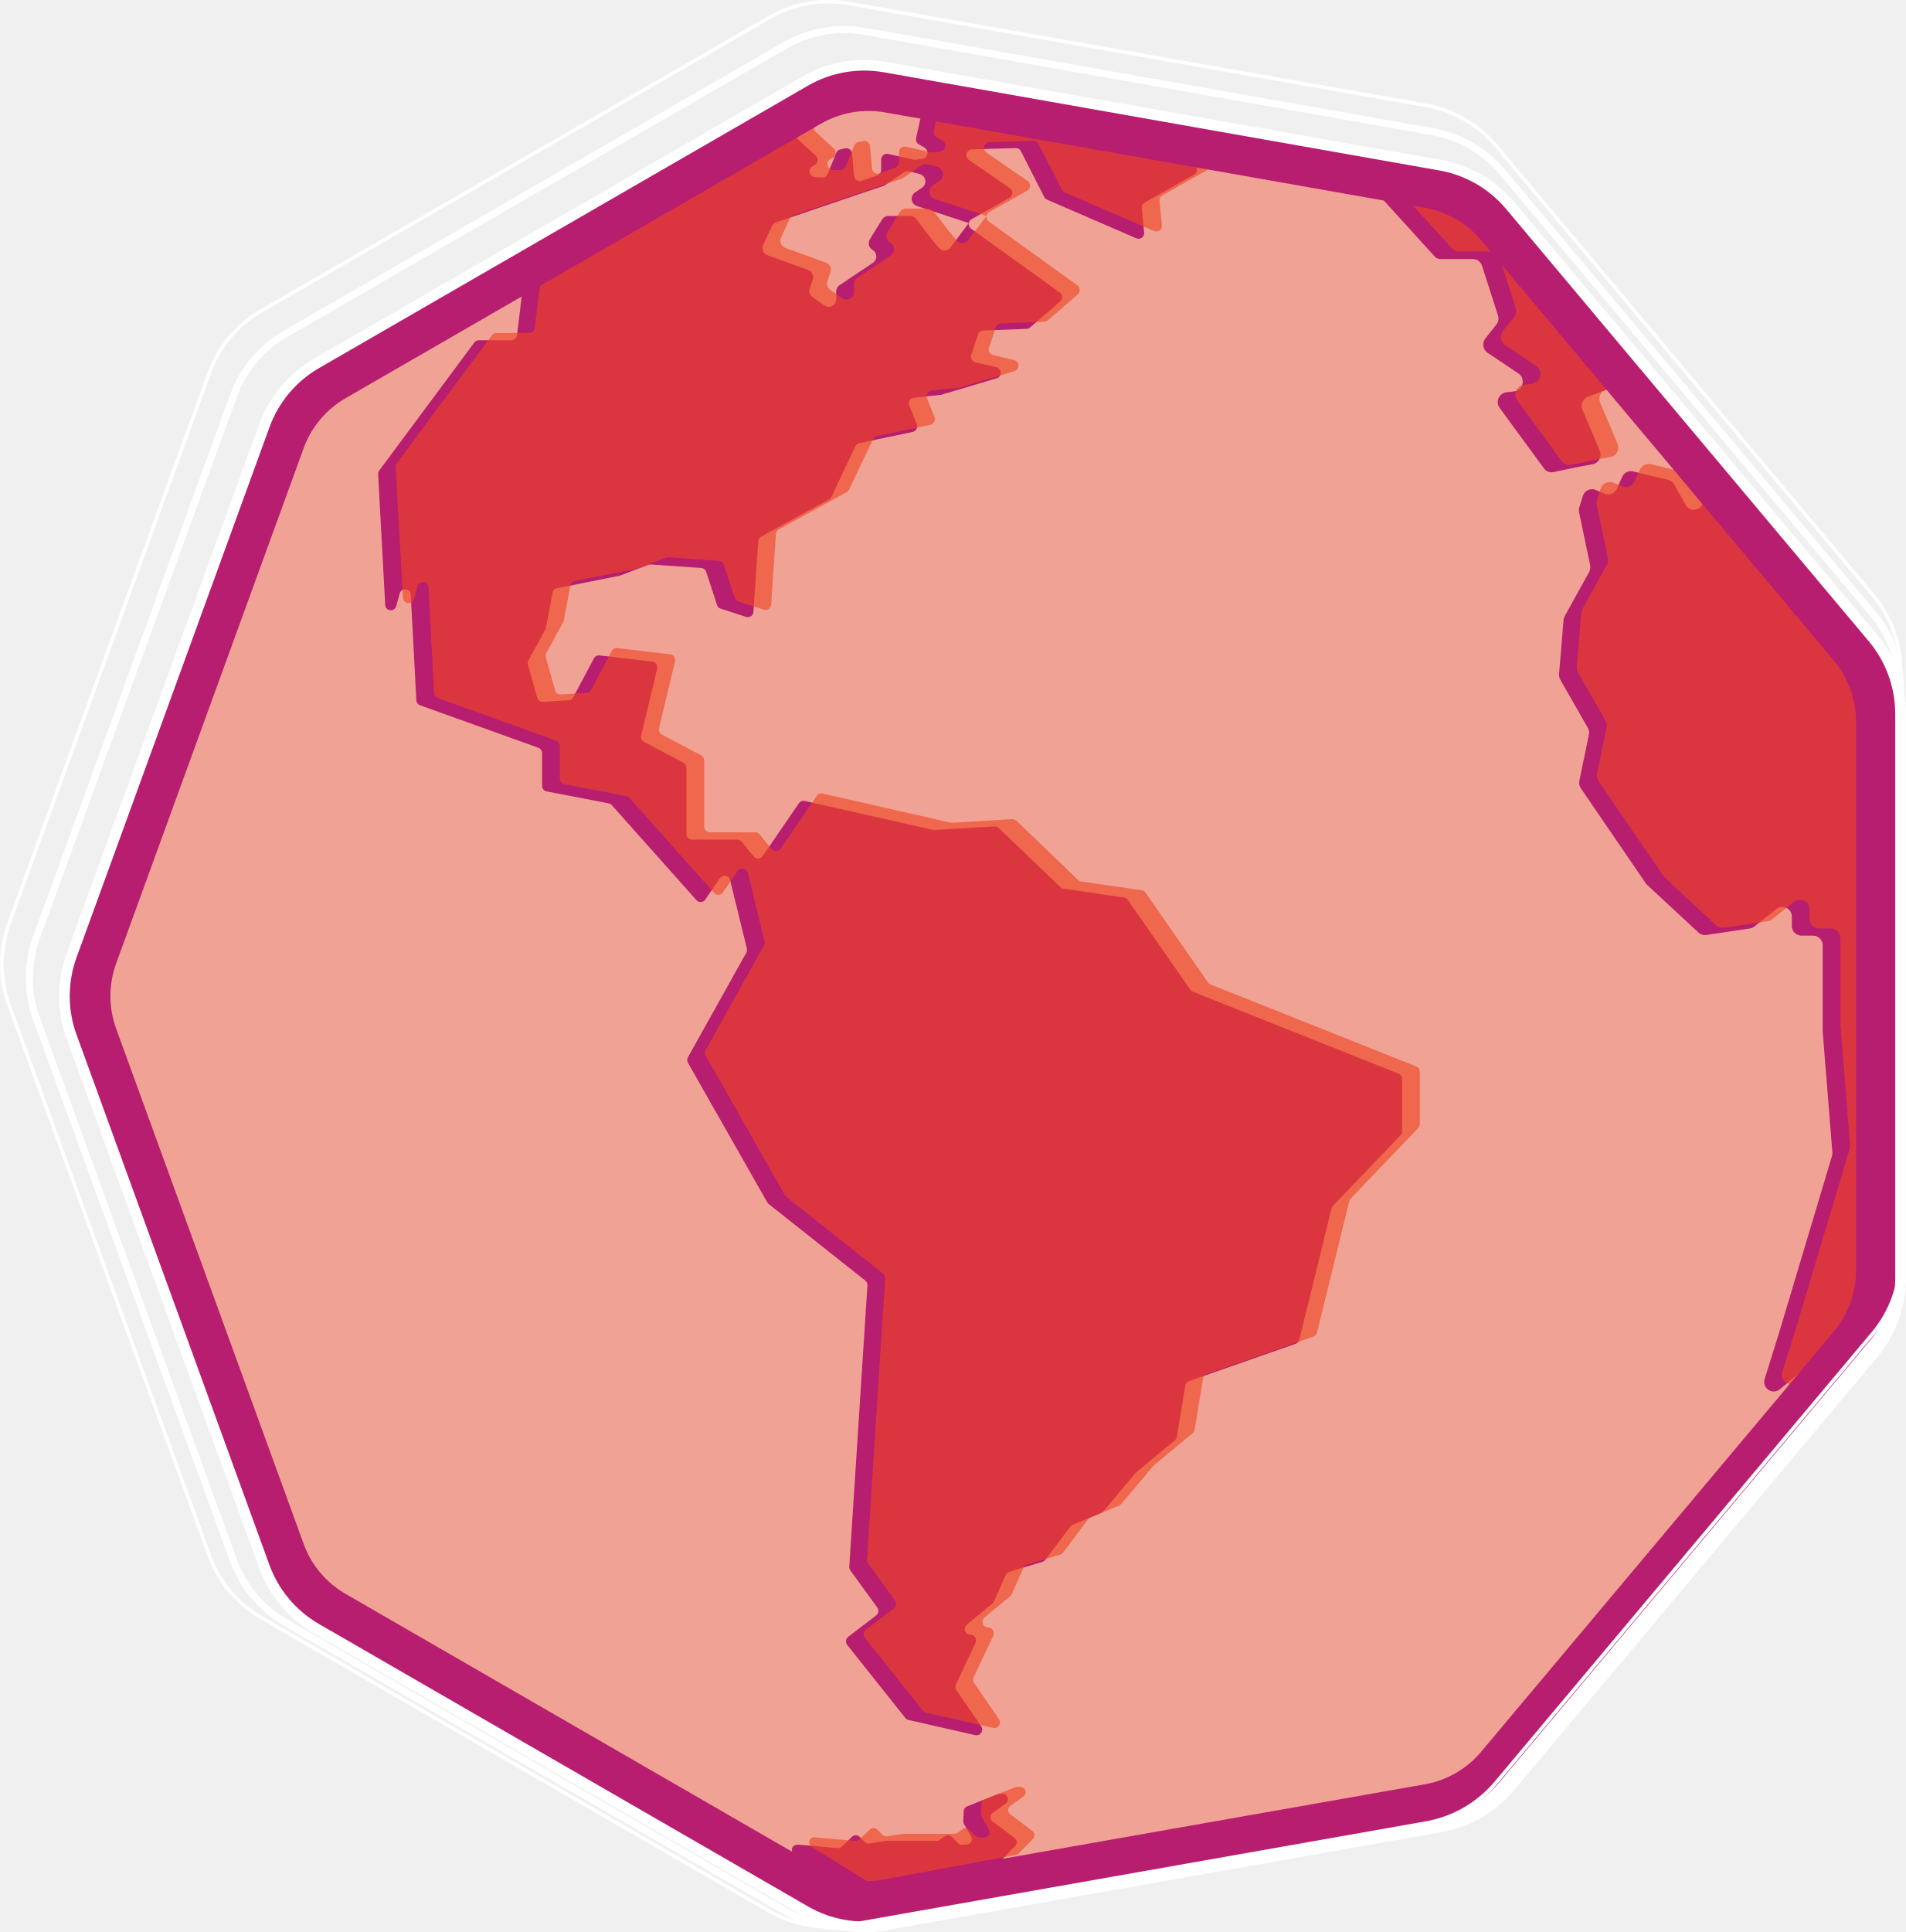
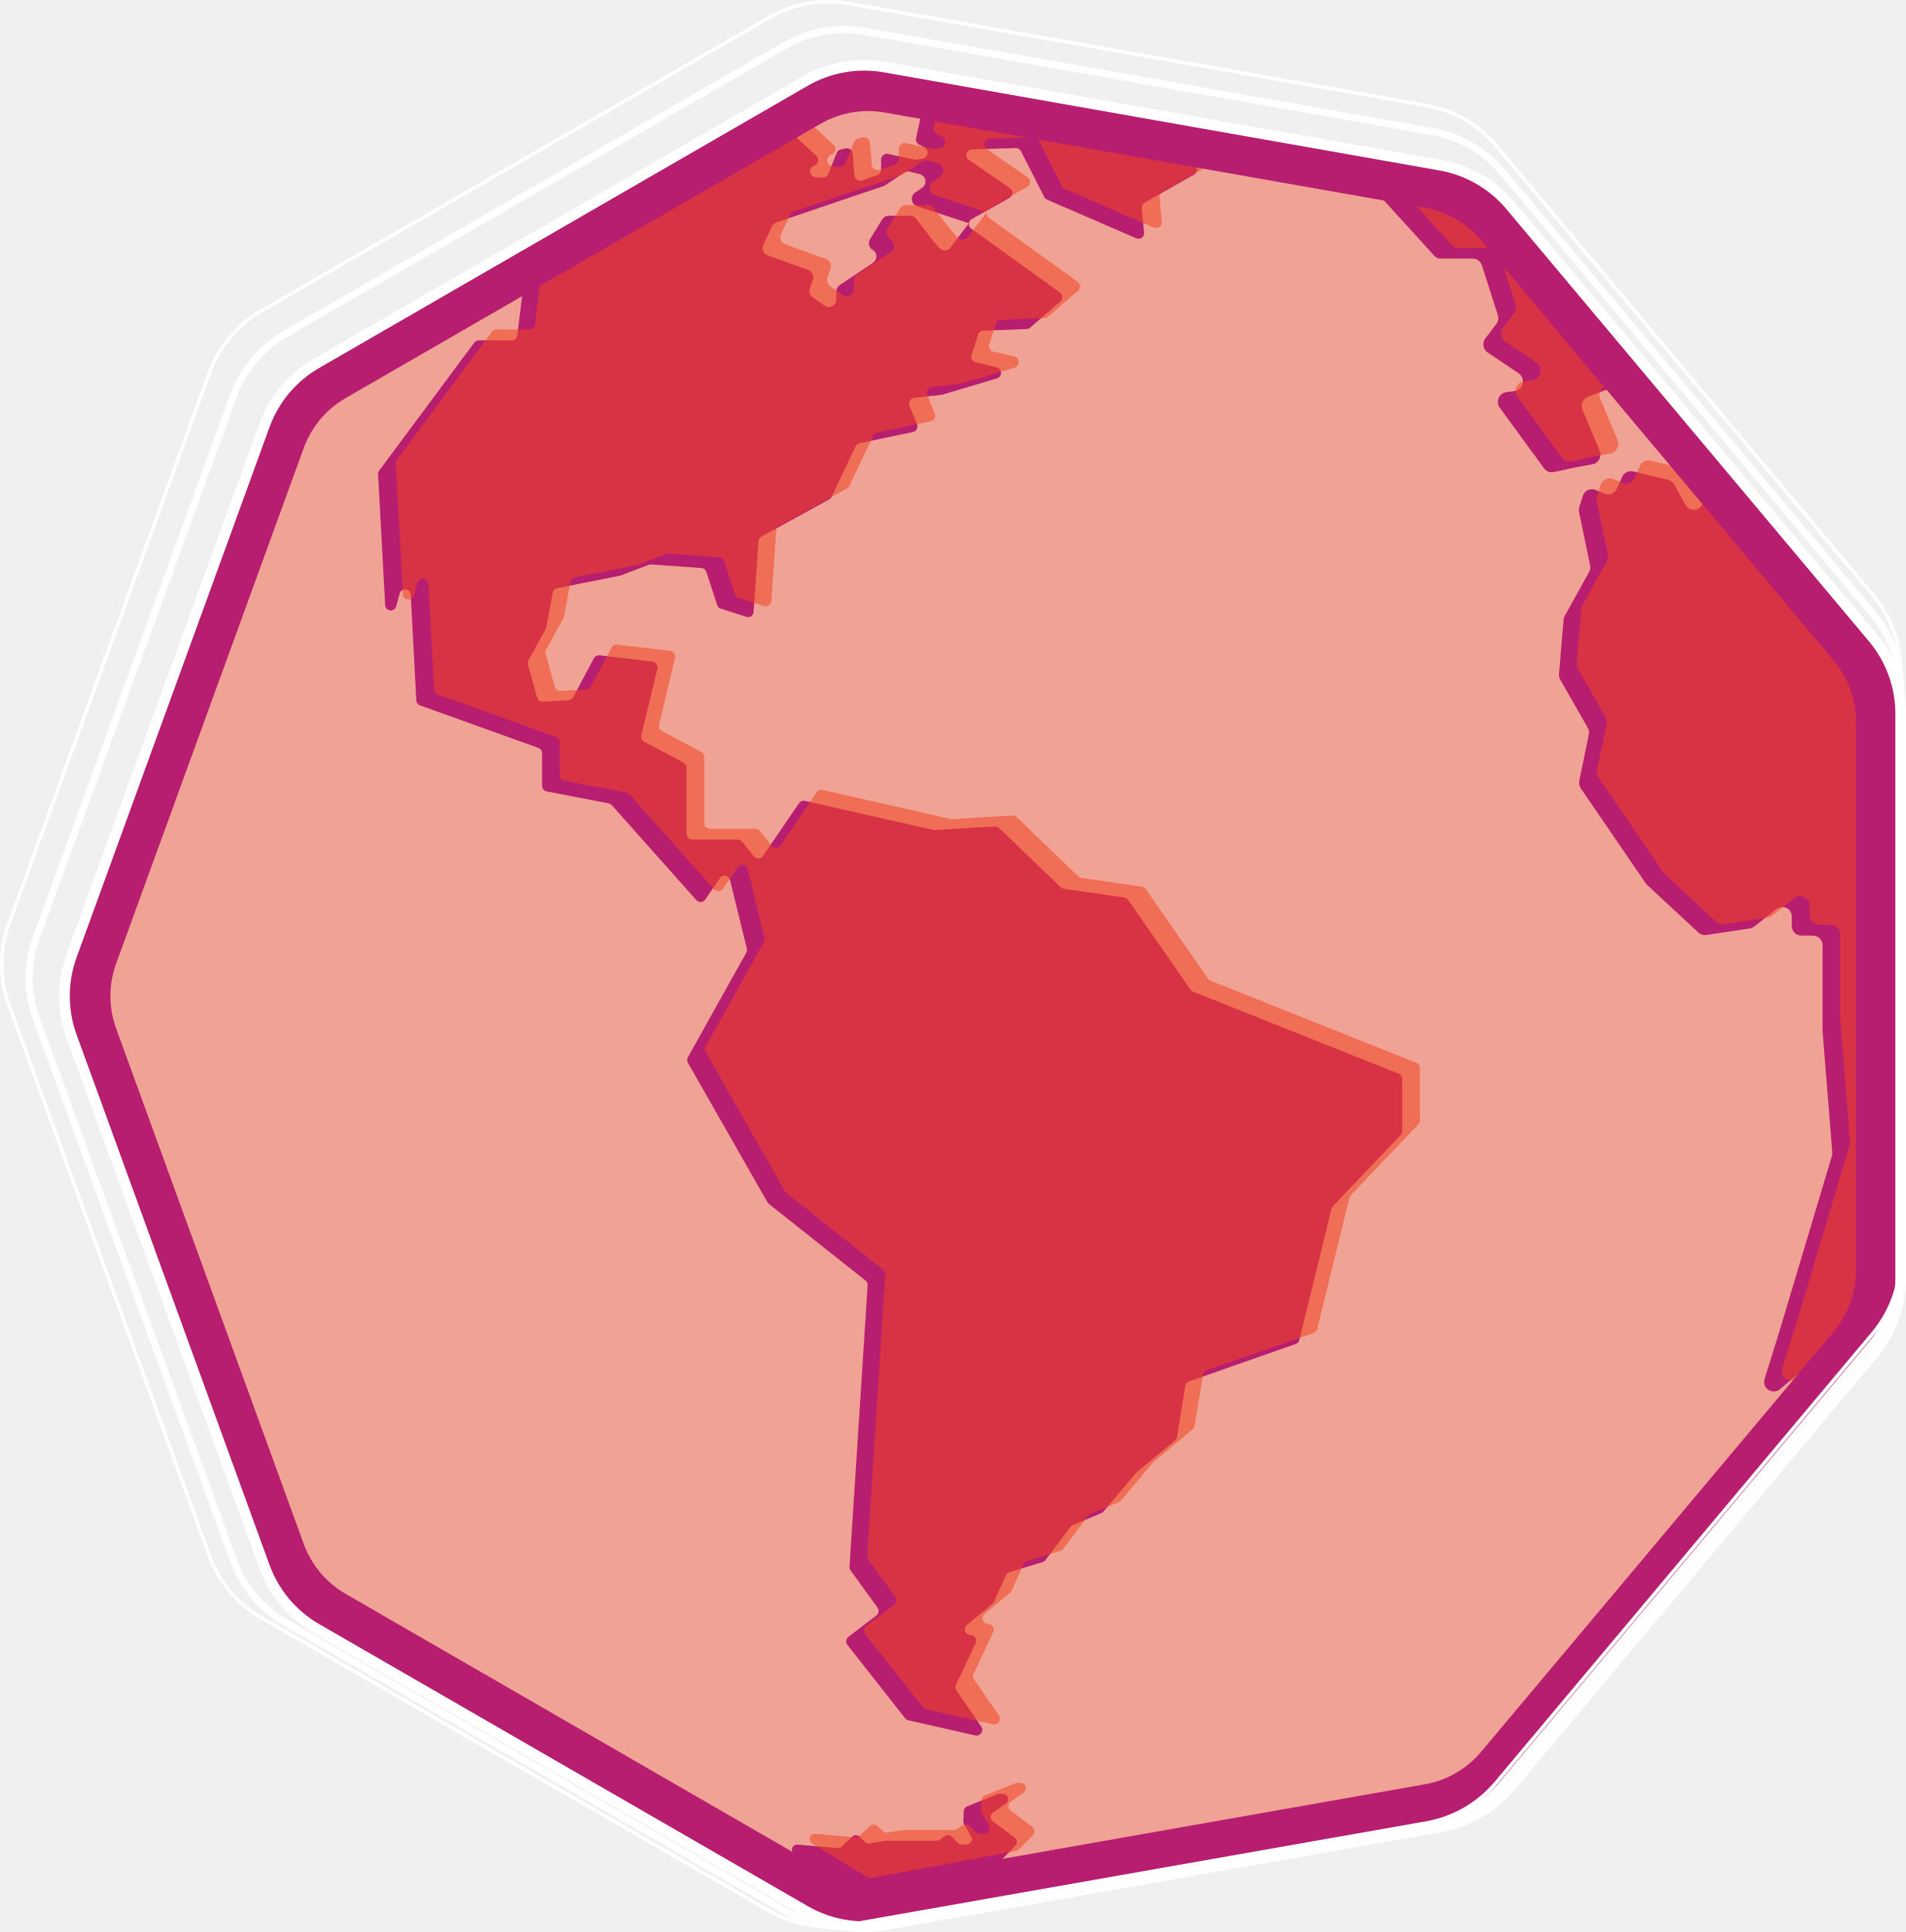
<svg xmlns="http://www.w3.org/2000/svg" id="Layer_1" data-name="Layer 1" viewBox="0 0 537.62 544.85">
  <defs>
-     <style>.cls-1,.cls-4,.cls-5{fill:#ef4423;}.cls-1{opacity:0.45;}.cls-2{fill:#b81e6f;}.cls-3,.cls-5{opacity:0.63;}.cls-6,.cls-7,.cls-8,.cls-9{fill:none;stroke-miterlimit:10;}.cls-6{stroke:#b81e6f;stroke-width:13px;}.cls-7,.cls-8,.cls-9{stroke:#fff;}.cls-7{stroke-width:3px;}.cls-8{stroke-width:2px;}</style>
+     <style>.cls-1,.cls-4,.cls-5{fill:#ef4423;}.cls-1{opacity:0.45;}.cls-2{fill:#b81e6f;}.cls-3,.cls-5{opacity:0.56;}.cls-6,.cls-7,.cls-8,.cls-9{fill:none;stroke-miterlimit:10;}.cls-6{stroke:#b81e6f;stroke-width:13px;}.cls-7,.cls-8,.cls-9{stroke:#fff;}.cls-7{stroke-width:3px;}.cls-8{stroke-width:2px;}</style>
  </defs>
  <polygon class="cls-1" points="22.51 280.9 83.72 112.71 238.73 23.22 414.99 54.3 530.04 191.41 530.04 370.39 414.99 507.49 238.73 538.57 83.72 449.08 22.51 280.9" />
-   <path class="cls-2" d="M527.38,398.35h0l-6.56,5.54a2.7,2.7,0,0,1-4.29-2.94l4.18-13.4,14.8-49.45a2.75,2.75,0,0,0,.11-1L532.88,303a1.7,1.7,0,0,1,0-.22V278.71a2.73,2.73,0,0,0-2.7-2.75h-3.3a2.73,2.73,0,0,1-2.7-2.75v-2.6a2.69,2.69,0,0,0-4.35-2.17l-6.21,4.95a2.73,2.73,0,0,1-1.27.55l-12.29,1.84a2.69,2.69,0,0,1-2.21-.69l-14.49-13.44a2.57,2.57,0,0,1-.39-.47l-18.3-26.75a2.84,2.84,0,0,1-.42-2.14l2.68-13a2.82,2.82,0,0,0-.31-1.95l-7.75-13.56a2.78,2.78,0,0,1-.35-1.62l1.27-15.19a2.74,2.74,0,0,1,.33-1.12L467,173.42a2.85,2.85,0,0,0,.29-1.92l-3.12-14.93a2.77,2.77,0,0,1,.06-1.4l1-3.2a2.7,2.7,0,0,1,3.6-1.71l2.54,1.06a2.67,2.67,0,0,0,3.47-1.4l1.49-3.33a2.67,2.67,0,0,1,3.08-1.54l9.91,2.39a2.64,2.64,0,0,1,1.72,1.33l3.17,5.7a2.69,2.69,0,0,0,2.35,1.4,2.76,2.76,0,0,0,2.08-4.51l-.35-.42,2-1.65C519,172.57,536,194.12,543.31,203.34c2.37,3,.62,141.89.12,174C543.36,381.42,527.89,397.84,527.38,398.35Z" transform="translate(-18.73 -12.1)" />
-   <path class="cls-2" d="M500.22,149.29l-2,1.65-22.94-28.28a2.66,2.66,0,0,0-3-.81L466.63,124a2.76,2.76,0,0,0-1.52,3.65L470,139.23a2.76,2.76,0,0,1-2,3.79l-4.32.8L457,145.23a2.64,2.64,0,0,1-2.71-1l-12.54-17.11a2.76,2.76,0,0,1,1.83-4.37l2.36-.29a2.77,2.77,0,0,0,1.16-5l-8.78-5.9a2.78,2.78,0,0,1-.61-4l3.12-3.92a2.78,2.78,0,0,0,.46-2.58l-4.5-14a2.71,2.71,0,0,0-2.56-1.9h-9.06a3,3,0,0,1-.78-.11,2.77,2.77,0,0,1-.71-.34L400.08,58.72c-.7-.78,17.05,1.37,30.18,9.29C437.62,72.44,471,113,500.22,149.29Z" transform="translate(-18.73 -12.1)" />
-   <path class="cls-2" d="M414.26,316.39v14.72a1.67,1.67,0,0,1-.45,1.13l-19.08,19.94a1.69,1.69,0,0,0-.4.73l-9.08,37a1.63,1.63,0,0,1-1,1.14L354.11,401.6a1.6,1.6,0,0,0-1.05,1.26l-2.35,14.39a1.65,1.65,0,0,1-.56,1l-10.91,9.1a1.8,1.8,0,0,0-.2.19L330,438.28a1.76,1.76,0,0,1-.6.45l-8.12,3.4a1.52,1.52,0,0,0-.66.52l-7,9.33a1.72,1.72,0,0,1-.81.57l-9.35,2.82a1.63,1.63,0,0,0-1,.88l-3.36,7.49a1.57,1.57,0,0,1-.44.58l-7.19,5.93a1.62,1.62,0,0,0,1,2.87,1.6,1.6,0,0,1,1.59,1.61,1.62,1.62,0,0,1-.16.7l-5.51,11.72a1.64,1.64,0,0,0,.13,1.63l7,10.15a1.62,1.62,0,0,1-1.65,2.51L275,497.16a1.65,1.65,0,0,1-.89-.56L257.73,476a1.64,1.64,0,0,1,.28-2.31l7.86-6a1.63,1.63,0,0,0,.32-2.25L258.61,455a1.55,1.55,0,0,1-.31-1.06l5.12-79.33a1.61,1.61,0,0,0-.61-1.38l-27.26-21.6a1.64,1.64,0,0,1-.4-.47L212.8,311.83a1.61,1.61,0,0,1,0-1.59l16.45-29.46a1.64,1.64,0,0,0,.16-1.19l-4.74-19.32a1.58,1.58,0,0,0-2.84-.53l-4.17,6.07a1.57,1.57,0,0,1-2.47.15l-23.88-26.8a1.66,1.66,0,0,0-.88-.5l-17.49-3.37a1.59,1.59,0,0,1-1.29-1.59v-9.21a1.59,1.59,0,0,0-1.06-1.51l-33.42-12a1.62,1.62,0,0,1-1-1.44l-1.57-29.74a1.58,1.58,0,0,0-3.1-.37l-1,3.6a1.58,1.58,0,0,1-3.11-.36l-2-36.82a1.65,1.65,0,0,1,.32-1.07l26.82-36.08a1.6,1.6,0,0,1,1.27-.65H163a1.59,1.59,0,0,0,1.57-1.41L167.44,83a1.66,1.66,0,0,1,1-1.31L242.65,49l.91,2.15L248.84,56a1.67,1.67,0,0,1-.61,2.82,1.67,1.67,0,0,0,.42,3.25l2,.08a1.62,1.62,0,0,0,1.58-1l2.37-5.91a1.68,1.68,0,0,1,1.17-1l1.34-.29a1.64,1.64,0,0,1,2,1.49l.53,6.25a1.63,1.63,0,0,0,2.16,1.43l4.4-1.56a1.66,1.66,0,0,0,1.09-1.57V57.14a1.65,1.65,0,0,1,2-1.63l7.29,1.62a1.52,1.52,0,0,0,.6,0l1.82-.29a1.67,1.67,0,0,0,.56-3.08l-1.62-.93a1.67,1.67,0,0,1-.79-1.81l1.16-5.23.75-2.69,3.21.93c.15,0,1.94.14,2.09.17l70.72,14.14a1.62,1.62,0,0,1,.49,3l-13.95,7.9a1.63,1.63,0,0,0-.81,1.58l.67,6.84a1.59,1.59,0,0,1-2.2,1.65L314.09,68.41a1.62,1.62,0,0,1-.79-.74l-6.58-12.94a1.6,1.6,0,0,0-1.45-.87l-12.35.36a1.62,1.62,0,0,0-.84,3l11.51,7.93a1.63,1.63,0,0,1-.12,2.75l-10.65,6A1.64,1.64,0,0,0,292,75l-14.73-4.84a2.15,2.15,0,0,1-.44-3.78l2-1.35a2.16,2.16,0,0,0-.66-3.86l-2.83-.72a2.11,2.11,0,0,0-1.68.29l-5.25,3.57a2.13,2.13,0,0,1-.5.25l-6,2L237.72,74.8a2.12,2.12,0,0,0-1.24,1.11l-2.43,5.18a2.17,2.17,0,0,0,1.19,3l11.48,4.15A2.16,2.16,0,0,1,248,90.92l-.86,2.47a2.18,2.18,0,0,0,.78,2.47l3.39,2.4a2.1,2.1,0,0,0,3.3-1.76V94.31a2.16,2.16,0,0,1,.94-1.79l9.42-6.3a2.16,2.16,0,0,0-.12-3.65,2.17,2.17,0,0,1-.74-3L267.56,74a2.06,2.06,0,0,1,1.78-1h6.15a2.09,2.09,0,0,1,1.66.82l4.24,5.55L283.6,82a2.08,2.08,0,0,0,3.43-.35L292,75a1.64,1.64,0,0,0,.65,1.58l25,18a1.64,1.64,0,0,1,.11,2.55l-8.46,7.33a1.57,1.57,0,0,1-1,.38l-12.23.47a1.59,1.59,0,0,0-1.44,1.1l-1.91,5.75a1.63,1.63,0,0,0,1.14,2.1l5.95,1.39a1.63,1.63,0,0,1,.09,3.13l-15.43,4.59a1.64,1.64,0,0,1-.28.07l-7.67.81a1.63,1.63,0,0,0-1.3,2.23l2.12,5.23a1.63,1.63,0,0,1-1.15,2.2l-15.09,3.16A1.6,1.6,0,0,0,260,138l-6.74,14.23a1.66,1.66,0,0,1-.68.71l-19.12,10.49a1.65,1.65,0,0,0-.84,1.32l-1.36,19.91a1.58,1.58,0,0,1-2.06,1.42L222,183.74a1.58,1.58,0,0,1-1-1l-3.06-9.35a1.59,1.59,0,0,0-1.4-1.1l-14.25-1a1.66,1.66,0,0,0-.66.1l-7.9,3-.25.08L175.84,178a1.59,1.59,0,0,0-1.26,1.28l-1.84,9.83a1.72,1.72,0,0,1-.17.48l-4.77,8.76a1.57,1.57,0,0,0-.14,1.22l2.6,9.28a1.59,1.59,0,0,0,1.61,1.17l7.25-.42a1.56,1.56,0,0,0,1.3-.83l5.85-11a1.59,1.59,0,0,1,1.58-.84l14.89,1.78a1.62,1.62,0,0,1,1.36,2l-4.5,18.78a1.65,1.65,0,0,0,.81,1.83l11.08,5.86a1.63,1.63,0,0,1,.86,1.44v18.66a1.6,1.6,0,0,0,1.58,1.61h12.81a1.55,1.55,0,0,1,1.21.58l3.41,4.17a1.57,1.57,0,0,0,2.52-.11l10.21-14.91a1.57,1.57,0,0,1,1.64-.65L282,246.16a1.66,1.66,0,0,0,.44,0l16.84-1a1.59,1.59,0,0,1,1.18.44l17.39,16.7a1.53,1.53,0,0,0,.87.43l17.09,2.49a1.59,1.59,0,0,1,1.07.66l17.59,25.3a1.57,1.57,0,0,0,.71.57l58,23.12A1.6,1.6,0,0,1,414.26,316.39Z" transform="translate(-18.73 -12.1)" />
-   <path class="cls-2" d="M243.59,532.29l11.41,1a1.46,1.46,0,0,0,1.13-.39l3-2.85a1.46,1.46,0,0,1,2,0l1.59,1.54A1.49,1.49,0,0,0,264,532l4.56-.75.23,0H283a1.46,1.46,0,0,0,.88-.3l1.37-1a1.46,1.46,0,0,1,1.93.14l1.77,1.8a1.49,1.49,0,0,0,1.1.44l1.41-.06a1.5,1.5,0,0,0,1.21-2.26l-2-3.48a1.46,1.46,0,0,1-.21-.82l.12-2.83a1.51,1.51,0,0,1,.93-1.34l8.59-3.43a1.41,1.41,0,0,1,.54-.11h.94a1.51,1.51,0,0,1,.84,2.74l-3.68,2.62a1.52,1.52,0,0,0,0,2.44l6.18,4.63a1.51,1.51,0,0,1,.17,2.27l-4,4.1a1.46,1.46,0,0,1-.78.42l-40.91,7.61a1.46,1.46,0,0,1-1-.19l-15.6-9.49a1.51,1.51,0,0,1,.65-2.79h.23Z" transform="translate(-18.73 -12.1)" />
+   <path class="cls-2" d="M515.6,392.83h0L509,398.38a2.71,2.71,0,0,1-4.29-2.94l4.18-13.4,14.8-49.45a2.75,2.75,0,0,0,.11-1l-2.73-34.08a1.7,1.7,0,0,1,0-.22V273.19a2.73,2.73,0,0,0-2.7-2.75h-3.3a2.73,2.73,0,0,1-2.7-2.75v-2.6a2.69,2.69,0,0,0-4.35-2.17l-6.21,4.95a2.73,2.73,0,0,1-1.27.55l-12.29,1.84a2.69,2.69,0,0,1-2.21-.7l-14.49-13.43a3,3,0,0,1-.39-.47l-18.3-26.76a2.82,2.82,0,0,1-.42-2.14l2.68-13a2.82,2.82,0,0,0-.31-1.95l-7.75-13.57a2.73,2.73,0,0,1-.35-1.61L448,181.41a2.7,2.7,0,0,1,.33-1.12l6.87-12.39a2.85,2.85,0,0,0,.29-1.92l-3.12-14.93a2.77,2.77,0,0,1,.06-1.4l1-3.2a2.69,2.69,0,0,1,3.6-1.71l2.54,1.06a2.67,2.67,0,0,0,3.47-1.4l1.49-3.34a2.68,2.68,0,0,1,3.08-1.53l9.91,2.39a2.66,2.66,0,0,1,1.72,1.32L482.4,149a2.7,2.7,0,0,0,2.35,1.39,2.76,2.76,0,0,0,2.08-4.5l-.35-.43,2-1.65c18.74,23.29,35.75,44.84,43.09,54.06,2.37,3,.62,141.89.12,173.94C531.58,375.9,516.11,392.32,515.6,392.83Z" transform="translate(-6.94 -6.58)" />
+   <path class="cls-2" d="M488.44,143.76l-2,1.65-22.94-28.27a2.68,2.68,0,0,0-3-.82l-5.65,2.18a2.77,2.77,0,0,0-1.52,3.66l4.86,11.55a2.76,2.76,0,0,1-2,3.79l-4.32.79-6.66,1.42a2.65,2.65,0,0,1-2.71-1.05L430,121.55a2.76,2.76,0,0,1,1.83-4.37l2.36-.3a2.76,2.76,0,0,0,1.16-5l-8.78-5.9a2.78,2.78,0,0,1-.61-4L429,98a2.8,2.8,0,0,0,.46-2.59l-4.5-14a2.71,2.71,0,0,0-2.56-1.9h-9.06a3,3,0,0,1-.78-.11,2.46,2.46,0,0,1-.71-.35L388.3,53.19c-.7-.77,17.05,1.38,30.18,9.29C425.84,66.91,459.23,107.44,488.44,143.76Z" transform="translate(-6.94 -6.58)" />
+   <path class="cls-2" d="M402.48,310.87v14.71a1.63,1.63,0,0,1-.45,1.13l-19.08,20a1.69,1.69,0,0,0-.4.73l-9.08,37a1.64,1.64,0,0,1-1,1.15l-30.12,10.56a1.6,1.6,0,0,0-1.05,1.26l-2.35,14.39a1.65,1.65,0,0,1-.56,1l-10.91,9.1a1.8,1.8,0,0,0-.2.19l-9.05,10.76a1.61,1.61,0,0,1-.6.44l-8.12,3.41a1.57,1.57,0,0,0-.66.51l-7,9.33a1.67,1.67,0,0,1-.81.58l-9.35,2.82a1.6,1.6,0,0,0-1,.88l-3.36,7.49a1.57,1.57,0,0,1-.44.58l-7.19,5.93a1.62,1.62,0,0,0,1,2.87,1.6,1.6,0,0,1,1.59,1.61,1.62,1.62,0,0,1-.16.7l-5.51,11.71a1.64,1.64,0,0,0,.13,1.63l7,10.16a1.62,1.62,0,0,1-1.65,2.51l-18.93-4.28a1.65,1.65,0,0,1-.89-.56L246,470.49a1.64,1.64,0,0,1,.28-2.31l7.86-6a1.63,1.63,0,0,0,.32-2.25l-7.58-10.46a1.56,1.56,0,0,1-.31-1.06l5.12-79.33a1.61,1.61,0,0,0-.61-1.38l-27.26-21.6a1.64,1.64,0,0,1-.4-.47L201,306.31a1.63,1.63,0,0,1,0-1.6l16.45-29.45a1.65,1.65,0,0,0,.16-1.19l-4.74-19.33a1.58,1.58,0,0,0-2.84-.53l-4.17,6.08a1.57,1.57,0,0,1-2.47.15l-23.88-26.8a1.66,1.66,0,0,0-.88-.5l-17.49-3.37a1.6,1.6,0,0,1-1.29-1.59V219a1.59,1.59,0,0,0-1.06-1.51l-33.42-12a1.62,1.62,0,0,1-1-1.44l-1.57-29.74a1.58,1.58,0,0,0-3.1-.37l-1,3.6a1.58,1.58,0,0,1-3.11-.36l-2-36.82a1.63,1.63,0,0,1,.32-1.07l26.82-36.09a1.62,1.62,0,0,1,1.27-.64h9.29a1.59,1.59,0,0,0,1.57-1.41l2.92-23.67a1.66,1.66,0,0,1,1-1.31l74.22-32.68.91,2.15,5.28,4.84a1.7,1.7,0,0,1,.54,1.24,1.66,1.66,0,0,1-1.15,1.59,1.66,1.66,0,0,0,.42,3.24l2,.09a1.62,1.62,0,0,0,1.58-1l2.37-5.91a1.66,1.66,0,0,1,1.17-1l1.34-.29a1.64,1.64,0,0,1,2,1.48l.53,6.26A1.62,1.62,0,0,0,250,57.52l4.4-1.55a1.66,1.66,0,0,0,1.09-1.57V51.62a1.65,1.65,0,0,1,2-1.63l7.29,1.62a1.52,1.52,0,0,0,.6,0l1.82-.29a1.67,1.67,0,0,0,.56-3.09l-1.62-.92a1.68,1.68,0,0,1-.79-1.82l1.16-5.22.75-2.69,3.21.93c.15,0,1.94.14,2.09.17l70.72,14.14a1.62,1.62,0,0,1,.49,3l-13.95,7.9a1.62,1.62,0,0,0-.81,1.58l.67,6.84a1.59,1.59,0,0,1-2.2,1.65L302.31,62.89a1.67,1.67,0,0,1-.79-.74l-6.58-12.94a1.6,1.6,0,0,0-1.45-.87l-12.35.36a1.62,1.62,0,0,0-.84,3l11.51,7.93a1.63,1.63,0,0,1-.12,2.75l-10.65,6a1.62,1.62,0,0,0-.8,1.15l-14.73-4.84a2.16,2.16,0,0,1-.44-3.79l2-1.34a2.16,2.16,0,0,0-.66-3.86l-2.83-.72a2.08,2.08,0,0,0-1.68.29l-5.25,3.57a2.13,2.13,0,0,1-.5.25l-6,2-24.19,8.21a2.12,2.12,0,0,0-1.24,1.11l-2.43,5.18a2.17,2.17,0,0,0,1.19,3l11.48,4.15a2.16,2.16,0,0,1,1.28,2.73l-.86,2.47a2.18,2.18,0,0,0,.78,2.47l3.39,2.39a2.1,2.1,0,0,0,3.3-1.75V88.79a2.16,2.16,0,0,1,.94-1.79l9.42-6.3a2.16,2.16,0,0,0-.12-3.65,2.18,2.18,0,0,1-.74-3l3.45-5.6a2.07,2.07,0,0,1,1.78-1h6.15a2.1,2.1,0,0,1,1.66.83l4.24,5.55,2.21,2.63a2.08,2.08,0,0,0,3.43-.35l5-6.62a1.64,1.64,0,0,0,.65,1.58l25,18a1.63,1.63,0,0,1,.11,2.54L297.51,99a1.56,1.56,0,0,1-1,.37l-12.23.47a1.6,1.6,0,0,0-1.44,1.1L281,106.67a1.64,1.64,0,0,0,1.14,2.1l5.95,1.39a1.63,1.63,0,0,1,.09,3.13l-15.43,4.59-.28.06-7.67.82a1.63,1.63,0,0,0-1.3,2.23l2.12,5.22a1.62,1.62,0,0,1-1.15,2.2l-15.09,3.17a1.58,1.58,0,0,0-1.11.88l-6.74,14.23a1.66,1.66,0,0,1-.68.71l-19.12,10.49a1.63,1.63,0,0,0-.84,1.31l-1.36,19.92a1.58,1.58,0,0,1-2.06,1.42l-7.22-2.32a1.58,1.58,0,0,1-1-1l-3.06-9.35a1.59,1.59,0,0,0-1.4-1.1l-14.25-1a1.51,1.51,0,0,0-.66.11l-7.9,3-.25.08-17.6,3.49a1.59,1.59,0,0,0-1.26,1.28L161,183.57a1.84,1.84,0,0,1-.17.48L156,192.81a1.57,1.57,0,0,0-.14,1.22l2.6,9.28a1.59,1.59,0,0,0,1.61,1.17l7.25-.42a1.56,1.56,0,0,0,1.3-.83l5.85-11a1.59,1.59,0,0,1,1.58-.84L191,193.17a1.62,1.62,0,0,1,1.36,2l-4.5,18.78a1.63,1.63,0,0,0,.81,1.82l11.08,5.87a1.63,1.63,0,0,1,.86,1.44v18.66a1.6,1.6,0,0,0,1.58,1.61H215a1.55,1.55,0,0,1,1.21.58l3.41,4.17a1.57,1.57,0,0,0,2.52-.11l10.21-14.91a1.57,1.57,0,0,1,1.64-.65l36.31,8.22a1.66,1.66,0,0,0,.44,0l16.84-1a1.59,1.59,0,0,1,1.18.44l17.39,16.7a1.53,1.53,0,0,0,.87.43l17.09,2.48a1.64,1.64,0,0,1,1.07.67l17.59,25.3a1.57,1.57,0,0,0,.71.57l58,23.12A1.59,1.59,0,0,1,402.48,310.87Z" transform="translate(-6.94 -6.58)" />
+   <path class="cls-2" d="M231.81,526.77l11.41,1a1.49,1.49,0,0,0,1.13-.4l3-2.85a1.45,1.45,0,0,1,2,0l1.6,1.53a1.46,1.46,0,0,0,1.25.4l4.56-.75a.86.86,0,0,1,.23,0H271.2a1.51,1.51,0,0,0,.89-.3l1.36-1a1.48,1.48,0,0,1,1.93.14l1.77,1.81a1.51,1.51,0,0,0,1.1.44l1.41-.06a1.5,1.5,0,0,0,1.22-2.26l-2-3.48a1.56,1.56,0,0,1-.2-.82l.12-2.83a1.5,1.5,0,0,1,.93-1.34l8.59-3.43a1.4,1.4,0,0,1,.53-.11h1a1.51,1.51,0,0,1,.84,2.74L287,517.77a1.52,1.52,0,0,0,0,2.44l6.18,4.63a1.52,1.52,0,0,1,.16,2.27l-4,4.1a1.46,1.46,0,0,1-.78.42l-40.91,7.61a1.54,1.54,0,0,1-1-.19l-15.59-9.49a1.51,1.51,0,0,1,.65-2.79h.23Z" transform="translate(-6.94 -6.58)" />
  <g class="cls-3">
-     <path class="cls-4" d="M532.38,396.31h0l-6.56,5.54a2.7,2.7,0,0,1-4.29-2.94l4.18-13.39,14.8-49.45a2.79,2.79,0,0,0,.11-1L537.88,301a1.85,1.85,0,0,1,0-.23V276.67a2.73,2.73,0,0,0-2.7-2.75h-3.3a2.73,2.73,0,0,1-2.7-2.75v-2.59a2.69,2.69,0,0,0-4.35-2.17l-6.21,4.95a2.84,2.84,0,0,1-1.27.55l-12.29,1.83a2.69,2.69,0,0,1-2.21-.69l-14.49-13.44a2.88,2.88,0,0,1-.39-.46l-18.3-26.76a2.83,2.83,0,0,1-.42-2.14l2.68-13a2.8,2.8,0,0,0-.31-1.94l-7.75-13.57a2.78,2.78,0,0,1-.35-1.62l1.27-15.19a2.79,2.79,0,0,1,.33-1.12L472,171.39a2.88,2.88,0,0,0,.29-1.93l-3.12-14.93a2.73,2.73,0,0,1,.06-1.39l1-3.2a2.68,2.68,0,0,1,3.6-1.71l2.54,1.06a2.68,2.68,0,0,0,3.47-1.41l1.49-3.33a2.69,2.69,0,0,1,3.08-1.54l9.91,2.39a2.71,2.71,0,0,1,1.72,1.33l3.17,5.7a2.69,2.69,0,0,0,2.35,1.4,2.76,2.76,0,0,0,2.08-4.5l-.35-.43,2-1.65C524,170.53,541,192.08,548.31,201.3c2.37,3,.62,141.9.12,174C548.36,379.38,532.89,395.8,532.38,396.31Z" transform="translate(-18.73 -12.1)" />
-     <path class="cls-4" d="M505.22,147.25l-2,1.65-22.94-28.28a2.68,2.68,0,0,0-3-.81L471.63,122a2.76,2.76,0,0,0-1.52,3.65L475,137.2a2.75,2.75,0,0,1-2,3.78l-4.32.8L462,143.19a2.65,2.65,0,0,1-2.71-1L446.74,125a2.76,2.76,0,0,1,1.83-4.37l2.36-.29a2.76,2.76,0,0,0,1.16-5l-8.78-5.91a2.77,2.77,0,0,1-.61-4l3.12-3.92a2.81,2.81,0,0,0,.46-2.59l-4.5-14A2.7,2.7,0,0,0,439.22,83h-9.06a3,3,0,0,1-.78-.11,3.11,3.11,0,0,1-.71-.35L405.08,56.68c-.7-.77,17.05,1.37,30.18,9.29C442.62,70.4,476,110.93,505.22,147.25Z" transform="translate(-18.73 -12.1)" />
+     <path class="cls-4" d="M520.6,389.79h0L514,395.34a2.7,2.7,0,0,1-4.29-2.94l4.18-13.4,14.8-49.45a2.72,2.72,0,0,0,.11-1l-2.73-34.08a1.93,1.93,0,0,1,0-.23V270.15a2.73,2.73,0,0,0-2.7-2.75h-3.3a2.73,2.73,0,0,1-2.7-2.75v-2.59a2.69,2.69,0,0,0-4.35-2.17l-6.21,4.95a3,3,0,0,1-1.27.55l-12.29,1.83a2.69,2.69,0,0,1-2.21-.69l-14.49-13.44a2.57,2.57,0,0,1-.39-.47l-18.3-26.75a2.83,2.83,0,0,1-.42-2.14l2.68-13a2.83,2.83,0,0,0-.31-1.95l-7.75-13.56a2.78,2.78,0,0,1-.35-1.62L453,178.37a2.74,2.74,0,0,1,.33-1.12l6.87-12.38a2.88,2.88,0,0,0,.29-1.93L457.37,148a2.77,2.77,0,0,1,.06-1.4l1-3.19a2.7,2.7,0,0,1,3.6-1.72l2.54,1.06a2.67,2.67,0,0,0,3.47-1.4l1.49-3.33a2.68,2.68,0,0,1,3.08-1.54l9.91,2.39a2.67,2.67,0,0,1,1.72,1.33l3.17,5.7a2.69,2.69,0,0,0,2.35,1.4,2.76,2.76,0,0,0,2.08-4.51l-.35-.42,2-1.65c18.74,23.28,35.75,44.83,43.09,54.05,2.37,3,.62,141.89.12,174C536.58,372.86,521.11,389.28,520.6,389.79Z" transform="translate(-6.94 -6.58)" />
+     <path class="cls-4" d="M493.44,140.73l-2,1.65L468.54,114.1a2.68,2.68,0,0,0-3-.81l-5.65,2.18a2.76,2.76,0,0,0-1.52,3.65l4.86,11.55a2.76,2.76,0,0,1-2,3.79l-4.32.8-6.66,1.41a2.64,2.64,0,0,1-2.71-1L435,118.51a2.76,2.76,0,0,1,1.83-4.37l2.36-.29a2.76,2.76,0,0,0,1.16-5l-8.78-5.91a2.78,2.78,0,0,1-.61-4L434,95a2.78,2.78,0,0,0,.46-2.58l-4.5-14a2.7,2.7,0,0,0-2.56-1.89h-9.06a2.64,2.64,0,0,1-.78-.12,2.77,2.77,0,0,1-.71-.34L393.3,50.16c-.7-.78,17.05,1.37,30.18,9.29C430.84,63.88,464.23,104.41,493.44,140.73Z" transform="translate(-6.94 -6.58)" />
  </g>
  <g class="cls-3">
-     <path class="cls-4" d="M419.26,314.35v14.72a1.65,1.65,0,0,1-.45,1.13l-19.08,19.94a1.72,1.72,0,0,0-.4.74l-9.08,37a1.61,1.61,0,0,1-1,1.14l-30.12,10.56a1.62,1.62,0,0,0-1.05,1.27l-2.35,14.39a1.65,1.65,0,0,1-.56,1l-10.91,9.1a1.8,1.8,0,0,0-.2.19L335,436.24a1.64,1.64,0,0,1-.6.45l-8.12,3.4a1.6,1.6,0,0,0-.66.52l-7,9.33a1.65,1.65,0,0,1-.81.57l-9.35,2.82a1.61,1.61,0,0,0-1,.89l-3.36,7.48a1.49,1.49,0,0,1-.44.58l-7.19,5.93a1.62,1.62,0,0,0,1,2.87,1.6,1.6,0,0,1,1.59,1.61,1.66,1.66,0,0,1-.16.71l-5.51,11.71a1.64,1.64,0,0,0,.13,1.63l7,10.15a1.61,1.61,0,0,1-1.65,2.51L280,495.12a1.59,1.59,0,0,1-.89-.56L262.73,474a1.65,1.65,0,0,1,.28-2.32l7.86-6a1.64,1.64,0,0,0,.32-2.26L263.61,453a1.55,1.55,0,0,1-.31-1.06l5.12-79.33a1.58,1.58,0,0,0-.61-1.37l-27.26-21.61a1.52,1.52,0,0,1-.4-.47L217.8,309.8a1.63,1.63,0,0,1,0-1.6l16.45-29.46a1.64,1.64,0,0,0,.16-1.19l-4.74-19.32a1.58,1.58,0,0,0-2.84-.53l-4.17,6.07a1.56,1.56,0,0,1-2.47.15l-23.88-26.8a1.64,1.64,0,0,0-.88-.49l-17.49-3.38a1.59,1.59,0,0,1-1.29-1.58v-9.21a1.6,1.6,0,0,0-1.06-1.52l-33.42-12a1.59,1.59,0,0,1-1-1.44l-1.57-29.74a1.58,1.58,0,0,0-3.1-.36l-1,3.59a1.58,1.58,0,0,1-3.11-.35l-2.05-36.82a1.62,1.62,0,0,1,.32-1.07l26.82-36.09a1.59,1.59,0,0,1,1.27-.64H168a1.59,1.59,0,0,0,1.57-1.42l2.92-23.67a1.63,1.63,0,0,1,1-1.3l74.22-32.69.91,2.15,5.28,4.85a1.68,1.68,0,0,1,.54,1.23,1.65,1.65,0,0,1-1.15,1.59,1.67,1.67,0,0,0,.42,3.25l2,.08a1.62,1.62,0,0,0,1.58-1l2.37-5.91a1.67,1.67,0,0,1,1.17-1l1.34-.3a1.65,1.65,0,0,1,2,1.49l.53,6.25A1.63,1.63,0,0,0,266.81,61l4.4-1.56a1.65,1.65,0,0,0,1.09-1.57V55.1a1.65,1.65,0,0,1,2-1.63l7.29,1.62a1.52,1.52,0,0,0,.6,0l1.82-.28a1.67,1.67,0,0,0,.56-3.09l-1.62-.93a1.67,1.67,0,0,1-.79-1.81l1.16-5.23.75-2.68,3.21.92c.15,0,1.94.14,2.09.18l70.72,14.13a1.63,1.63,0,0,1,.49,3l-13.95,7.89a1.64,1.64,0,0,0-.81,1.58l.67,6.84a1.59,1.59,0,0,1-2.2,1.65L319.09,66.38a1.69,1.69,0,0,1-.79-.75L311.72,52.7a1.61,1.61,0,0,0-1.45-.88l-12.35.37a1.62,1.62,0,0,0-.84,3l11.51,7.94a1.63,1.63,0,0,1-.12,2.75l-10.65,6A1.66,1.66,0,0,0,297,73l-14.73-4.84a2.16,2.16,0,0,1-.44-3.79l2-1.35a2.16,2.16,0,0,0-.66-3.86l-2.83-.72a2.08,2.08,0,0,0-1.68.3l-5.25,3.56a2.65,2.65,0,0,1-.5.26l-6,2-24.19,8.21a2.15,2.15,0,0,0-1.24,1.11l-2.43,5.19A2.16,2.16,0,0,0,240.24,82l11.48,4.16A2.15,2.15,0,0,1,253,88.89l-.86,2.46a2.19,2.19,0,0,0,.78,2.48l3.39,2.39a2.1,2.1,0,0,0,3.3-1.75V92.28a2.16,2.16,0,0,1,.94-1.8l9.42-6.3a2.16,2.16,0,0,0-.12-3.65,2.17,2.17,0,0,1-.74-3l3.45-5.6a2.07,2.07,0,0,1,1.78-1h6.15a2.09,2.09,0,0,1,1.66.82l4.24,5.55,2.21,2.63a2.08,2.08,0,0,0,3.43-.34L297,73a1.61,1.61,0,0,0,.65,1.57l25,18a1.64,1.64,0,0,1,.11,2.55l-8.46,7.33a1.51,1.51,0,0,1-1,.38l-12.23.47a1.6,1.6,0,0,0-1.44,1.1l-1.91,5.75a1.63,1.63,0,0,0,1.14,2.1l5.95,1.4a1.62,1.62,0,0,1,.09,3.12l-15.43,4.6-.28.06-7.67.81a1.63,1.63,0,0,0-1.3,2.23l2.12,5.23a1.62,1.62,0,0,1-1.15,2.2l-15.09,3.17a1.56,1.56,0,0,0-1.11.87l-6.74,14.23a1.61,1.61,0,0,1-.68.71l-19.12,10.5a1.62,1.62,0,0,0-.84,1.31l-1.36,19.91a1.59,1.59,0,0,1-2.06,1.43L227,181.71a1.6,1.6,0,0,1-1-1l-3.06-9.35a1.59,1.59,0,0,0-1.4-1.1l-14.25-1a1.66,1.66,0,0,0-.66.1l-7.9,3-.25.08-17.6,3.48a1.59,1.59,0,0,0-1.26,1.28l-1.84,9.83a1.62,1.62,0,0,1-.17.48l-4.77,8.76a1.58,1.58,0,0,0-.14,1.22l2.6,9.28a1.58,1.58,0,0,0,1.61,1.17l7.25-.41a1.57,1.57,0,0,0,1.3-.84l5.85-11a1.56,1.56,0,0,1,1.58-.83l14.89,1.78a1.61,1.61,0,0,1,1.36,2l-4.5,18.79a1.64,1.64,0,0,0,.81,1.82l11.08,5.87a1.6,1.6,0,0,1,.86,1.43v18.66a1.6,1.6,0,0,0,1.58,1.61h12.81a1.58,1.58,0,0,1,1.21.58l3.41,4.18a1.58,1.58,0,0,0,2.52-.11l10.21-14.92a1.57,1.57,0,0,1,1.64-.65L287,244.12a1.66,1.66,0,0,0,.44,0l16.84-1a1.63,1.63,0,0,1,1.18.44l17.39,16.71a1.58,1.58,0,0,0,.87.42l17.09,2.49a1.59,1.59,0,0,1,1.07.66l17.59,25.3a1.51,1.51,0,0,0,.71.57l58,23.12A1.61,1.61,0,0,1,419.26,314.35Z" transform="translate(-18.73 -12.1)" />
+     <path class="cls-4" d="M407.48,307.83v14.72a1.67,1.67,0,0,1-.45,1.13L388,343.62a1.69,1.69,0,0,0-.4.73l-9.08,37a1.63,1.63,0,0,1-1,1.14L347.33,393a1.6,1.6,0,0,0-1.05,1.26l-2.35,14.4a1.65,1.65,0,0,1-.56,1l-10.91,9.1a1.8,1.8,0,0,0-.2.19l-9.05,10.76a1.76,1.76,0,0,1-.6.45l-8.12,3.4a1.52,1.52,0,0,0-.66.52l-7,9.33a1.65,1.65,0,0,1-.81.57l-9.35,2.82a1.61,1.61,0,0,0-1,.89l-3.36,7.48a1.49,1.49,0,0,1-.44.58l-7.19,5.93a1.62,1.62,0,0,0,1,2.87,1.61,1.61,0,0,1,1.43,2.31l-5.51,11.72a1.64,1.64,0,0,0,.13,1.63l7,10.15a1.62,1.62,0,0,1-1.65,2.51L268.2,488.6a1.65,1.65,0,0,1-.89-.56L251,467.46a1.65,1.65,0,0,1,.28-2.32l7.86-6a1.63,1.63,0,0,0,.32-2.25l-7.58-10.46a1.55,1.55,0,0,1-.31-1.06L256.64,366a1.61,1.61,0,0,0-.61-1.38l-27.26-21.6a1.52,1.52,0,0,1-.4-.47L206,303.28a1.63,1.63,0,0,1,0-1.6l16.45-29.46a1.64,1.64,0,0,0,.16-1.19l-4.74-19.32a1.58,1.58,0,0,0-2.84-.53l-4.17,6.07a1.57,1.57,0,0,1-2.47.15l-23.88-26.8a1.73,1.73,0,0,0-.88-.5l-17.49-3.37a1.59,1.59,0,0,1-1.29-1.59v-9.2a1.59,1.59,0,0,0-1.06-1.52l-33.42-12a1.59,1.59,0,0,1-1-1.44l-1.57-29.74a1.58,1.58,0,0,0-3.1-.36l-1,3.59a1.58,1.58,0,0,1-3.11-.36l-2-36.82a1.65,1.65,0,0,1,.32-1.07l26.82-36.08a1.59,1.59,0,0,1,1.27-.64h9.29a1.6,1.6,0,0,0,1.57-1.42l2.92-23.67a1.66,1.66,0,0,1,1-1.31L235.87,40.4l.91,2.15,5.28,4.85a1.67,1.67,0,0,1-.61,2.82,1.67,1.67,0,0,0,.42,3.25l2,.08a1.62,1.62,0,0,0,1.58-1l2.37-5.91a1.68,1.68,0,0,1,1.17-1l1.34-.29a1.65,1.65,0,0,1,2,1.49l.53,6.25A1.63,1.63,0,0,0,255,54.49l4.4-1.56a1.66,1.66,0,0,0,1.09-1.57V48.58a1.65,1.65,0,0,1,2-1.63l7.29,1.62a1.52,1.52,0,0,0,.6,0l1.82-.29a1.67,1.67,0,0,0,.56-3.08l-1.62-.93a1.67,1.67,0,0,1-.79-1.81l1.16-5.23.75-2.69,3.21.93c.15,0,1.94.14,2.09.17L348.29,49.8a1.63,1.63,0,0,1,.49,3L334.83,60.7a1.64,1.64,0,0,0-.81,1.58l.67,6.84a1.59,1.59,0,0,1-2.2,1.65L307.31,59.85a1.62,1.62,0,0,1-.79-.74l-6.58-12.93a1.61,1.61,0,0,0-1.45-.88l-12.35.37a1.62,1.62,0,0,0-.84,2.95l11.51,7.93a1.63,1.63,0,0,1-.12,2.75l-10.65,6a1.66,1.66,0,0,0-.8,1.15L270.51,61.6a2.16,2.16,0,0,1-.44-3.79l2-1.35a2.16,2.16,0,0,0-.66-3.86l-2.83-.72a2.11,2.11,0,0,0-1.68.29l-5.25,3.57a2.13,2.13,0,0,1-.5.25l-6,2-24.19,8.21a2.12,2.12,0,0,0-1.24,1.11l-2.43,5.18a2.16,2.16,0,0,0,1.19,3l11.48,4.15a2.16,2.16,0,0,1,1.28,2.73l-.86,2.47a2.17,2.17,0,0,0,.78,2.47l3.39,2.4a2.1,2.1,0,0,0,3.3-1.75V85.76a2.16,2.16,0,0,1,.94-1.8l9.42-6.3a2.16,2.16,0,0,0-.12-3.65,2.17,2.17,0,0,1-.74-3l3.45-5.6a2.05,2.05,0,0,1,1.78-1h6.15a2.09,2.09,0,0,1,1.66.82l4.24,5.55,2.21,2.63a2.08,2.08,0,0,0,3.43-.35l5-6.62a1.63,1.63,0,0,0,.65,1.58l25,18A1.64,1.64,0,0,1,311,88.6l-8.46,7.33a1.51,1.51,0,0,1-1,.38l-12.23.47a1.59,1.59,0,0,0-1.44,1.1L286,103.63a1.63,1.63,0,0,0,1.14,2.1l5.95,1.39a1.63,1.63,0,0,1,.09,3.13l-15.43,4.6-.28.06-7.67.81a1.63,1.63,0,0,0-1.3,2.23l2.12,5.23a1.63,1.63,0,0,1-1.15,2.2l-15.09,3.16a1.6,1.6,0,0,0-1.11.88l-6.74,14.23a1.61,1.61,0,0,1-.68.71l-19.12,10.49a1.65,1.65,0,0,0-.84,1.32l-1.36,19.91a1.59,1.59,0,0,1-2.06,1.43l-7.22-2.33a1.59,1.59,0,0,1-1-1l-3.06-9.36a1.61,1.61,0,0,0-1.4-1.1l-14.25-1a1.66,1.66,0,0,0-.66.1l-7.9,3-.25.09-17.6,3.48a1.59,1.59,0,0,0-1.26,1.28L166,180.53a1.72,1.72,0,0,1-.17.48L161,189.77a1.57,1.57,0,0,0-.14,1.22l2.6,9.28a1.59,1.59,0,0,0,1.61,1.17l7.25-.42a1.56,1.56,0,0,0,1.3-.83l5.85-11a1.59,1.59,0,0,1,1.58-.84L196,190.14a1.61,1.61,0,0,1,1.36,2l-4.5,18.78a1.65,1.65,0,0,0,.81,1.83l11.08,5.86a1.63,1.63,0,0,1,.86,1.44v18.66a1.6,1.6,0,0,0,1.58,1.61H220a1.55,1.55,0,0,1,1.21.58l3.41,4.18a1.57,1.57,0,0,0,2.52-.12L237.31,230a1.57,1.57,0,0,1,1.64-.65l36.31,8.22a1.66,1.66,0,0,0,.44,0l16.84-1a1.59,1.59,0,0,1,1.18.44l17.39,16.7a1.53,1.53,0,0,0,.87.43l17.09,2.49a1.59,1.59,0,0,1,1.07.66l17.59,25.3a1.51,1.51,0,0,0,.71.57l58,23.12A1.61,1.61,0,0,1,407.48,307.83Z" transform="translate(-6.94 -6.58)" />
  </g>
-   <path class="cls-5" d="M248.59,530.26l11.41,1a1.42,1.42,0,0,0,1.13-.39l3-2.85a1.46,1.46,0,0,1,2,0l1.59,1.54A1.49,1.49,0,0,0,269,530l4.56-.75.23,0H288a1.4,1.4,0,0,0,.88-.3l1.37-1a1.46,1.46,0,0,1,1.93.14l1.77,1.8a1.42,1.42,0,0,0,1.1.44l1.41-.05a1.51,1.51,0,0,0,1.21-2.27l-2-3.47a1.51,1.51,0,0,1-.21-.83l.12-2.83a1.48,1.48,0,0,1,.93-1.33l8.59-3.44a1.4,1.4,0,0,1,.54-.1h.94a1.5,1.5,0,0,1,.84,2.73l-3.68,2.62a1.52,1.52,0,0,0,0,2.44l6.18,4.63a1.53,1.53,0,0,1,.17,2.28l-4,4.1a1.44,1.44,0,0,1-.78.41l-40.91,7.61a1.4,1.4,0,0,1-1-.19L247.71,533a1.51,1.51,0,0,1,.65-2.79h.23Z" transform="translate(-18.73 -12.1)" />
-   <path class="cls-6" d="M45.38,281.6,98.3,136.21A33.36,33.36,0,0,1,113,118.75L247,41.39a33.32,33.32,0,0,1,22.45-4L421.77,64.3a33.29,33.29,0,0,1,19.74,11.39L541,194.22a33.34,33.34,0,0,1,7.79,21.42V370.36A33.34,33.34,0,0,1,541,391.78L441.51,510.31a33.29,33.29,0,0,1-19.74,11.39L269.4,548.57a33.32,33.32,0,0,1-22.45-4L113,467.25A33.36,33.36,0,0,1,98.3,449.79L45.38,304.4A33.45,33.45,0,0,1,45.38,281.6Z" transform="translate(-18.73 -12.1)" />
-   <path class="cls-7" d="M38.91,281.6,93.34,132.05A33.32,33.32,0,0,1,108,114.59L245.83,35a33.29,33.29,0,0,1,22.44-4L425,58.69a33.32,33.32,0,0,1,19.74,11.39L547.05,192a33.33,33.33,0,0,1,7.8,21.42V372.58a33.33,33.33,0,0,1-7.8,21.42L444.75,515.92A33.32,33.32,0,0,1,425,527.31L268.27,555a33.29,33.29,0,0,1-22.44-4L108,471.41A33.32,33.32,0,0,1,93.34,454L38.91,304.4A33.33,33.33,0,0,1,38.91,281.6Z" transform="translate(-18.73 -12.1)" />
-   <path class="cls-8" d="M29,276.56,84.6,123.71a33.36,33.36,0,0,1,14.65-17.46L240.12,24.92a33.31,33.31,0,0,1,22.45-4L422.76,49.21A33.34,33.34,0,0,1,442.5,60.6L547.05,185.21a33.29,33.29,0,0,1,7.8,21.42V369.29a33.33,33.33,0,0,1-7.8,21.42L442.5,515.31a33.36,33.36,0,0,1-19.74,11.4L262.57,555a33.36,33.36,0,0,1-22.45-4L99.25,469.67A33.34,33.34,0,0,1,84.6,452.2L29,299.35A33.31,33.31,0,0,1,29,276.56Z" transform="translate(-18.73 -12.1)" />
-   <path class="cls-9" d="M21.24,272.64,77.8,117.22A33.36,33.36,0,0,1,92.45,99.76L235.68,17.07a33.32,33.32,0,0,1,22.45-4L421,41.83a33.25,33.25,0,0,1,19.74,11.4L547.05,179.92a33.29,33.29,0,0,1,7.8,21.42V366.73a33.28,33.28,0,0,1-7.8,21.41L440.74,514.84A33.29,33.29,0,0,1,421,526.23L258.13,555a33.37,33.37,0,0,1-22.45-4L92.45,468.3A33.32,33.32,0,0,1,77.8,450.84L21.24,295.43A33.31,33.31,0,0,1,21.24,272.64Z" transform="translate(-18.73 -12.1)" />
+   <path class="cls-5" d="M236.81,523.73l11.41,1a1.48,1.48,0,0,0,1.13-.39l3-2.85a1.45,1.45,0,0,1,2,0L256,523a1.49,1.49,0,0,0,1.25.39l4.56-.75.23,0H276.2a1.45,1.45,0,0,0,.89-.3l1.36-1a1.45,1.45,0,0,1,1.93.14l1.77,1.8a1.47,1.47,0,0,0,1.1.44l1.41-.06a1.5,1.5,0,0,0,1.22-2.26l-2-3.47a1.59,1.59,0,0,1-.2-.83l.12-2.83a1.51,1.51,0,0,1,.93-1.34l8.59-3.43a1.39,1.39,0,0,1,.53-.1h1a1.5,1.5,0,0,1,.84,2.73L292,514.73a1.52,1.52,0,0,0,0,2.44l6.18,4.63a1.53,1.53,0,0,1,.16,2.28l-4,4.1a1.44,1.44,0,0,1-.78.41l-40.91,7.61a1.48,1.48,0,0,1-1-.19l-15.59-9.49a1.51,1.51,0,0,1,.65-2.79h.23Z" transform="translate(-6.94 -6.58)" />
+   <path class="cls-6" d="M33.6,276.08,86.52,130.69a33.32,33.32,0,0,1,14.65-17.46l134-77.37a33.36,33.36,0,0,1,22.45-3.95L410,58.77a33.33,33.33,0,0,1,19.74,11.4L529.19,188.7A33.34,33.34,0,0,1,537,210.12V364.84a33.34,33.34,0,0,1-7.79,21.42L429.73,504.79A33.32,33.32,0,0,1,410,516.18L257.62,543.05a33.31,33.31,0,0,1-22.45-4l-134-77.36a33.36,33.36,0,0,1-14.65-17.46L33.6,298.87A33.31,33.31,0,0,1,33.6,276.08Z" transform="translate(-6.94 -6.58)" />
+   <path class="cls-7" d="M27.13,276.08,81.56,126.52a33.36,33.36,0,0,1,14.65-17.46L234,29.49a33.33,33.33,0,0,1,22.45-4L413.23,53.17A33.34,33.34,0,0,1,433,64.56l102.3,121.92a33.31,33.31,0,0,1,7.8,21.42V367.06a33.28,33.28,0,0,1-7.8,21.41L433,510.39a33.31,33.31,0,0,1-19.74,11.4L256.49,549.43a33.33,33.33,0,0,1-22.45-4L96.21,465.89a33.36,33.36,0,0,1-14.65-17.46L27.13,298.87A33.31,33.31,0,0,1,27.13,276.08Z" transform="translate(-6.94 -6.58)" />
+   <path class="cls-8" d="M17.18,271,72.82,118.19a33.28,33.28,0,0,1,14.65-17.46L228.34,19.4a33.29,33.29,0,0,1,22.44-4L411,43.68a33.3,33.3,0,0,1,19.74,11.4L535.27,179.69a33.28,33.28,0,0,1,7.8,21.41V363.77a33.28,33.28,0,0,1-7.8,21.41L430.71,509.79A33.3,33.3,0,0,1,411,521.19L250.78,549.43a33.29,33.29,0,0,1-22.44-4L87.47,464.14a33.28,33.28,0,0,1-14.65-17.46L17.18,293.83A33.31,33.31,0,0,1,17.18,271Z" transform="translate(-6.94 -6.58)" />
+   <path class="cls-9" d="M9.45,267.11,66,111.7A33.36,33.36,0,0,1,80.67,94.24L223.9,11.55a33.31,33.31,0,0,1,22.45-4L409.22,36.31A33.29,33.29,0,0,1,429,47.7L535.27,174.4a33.29,33.29,0,0,1,7.8,21.42V361.2a33.29,33.29,0,0,1-7.8,21.42L429,509.32a33.29,33.29,0,0,1-19.74,11.39L246.35,549.43a33.31,33.31,0,0,1-22.45-4L80.67,462.78A33.36,33.36,0,0,1,66,445.32L9.45,289.91A33.33,33.33,0,0,1,9.45,267.11Z" transform="translate(-6.94 -6.58)" />
</svg>
